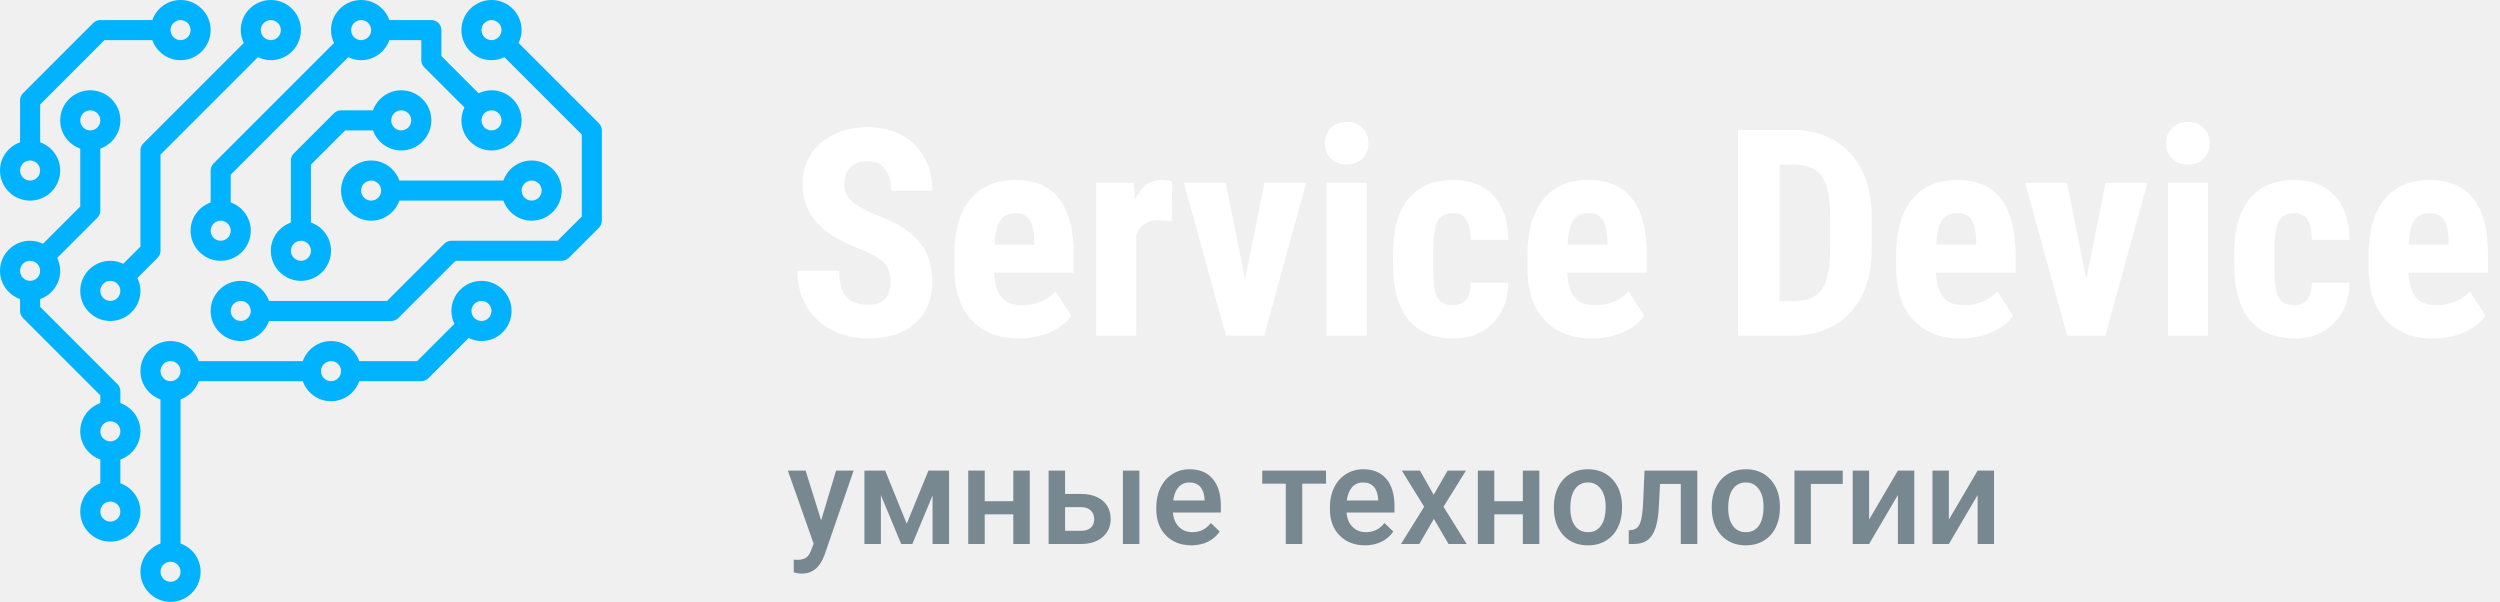
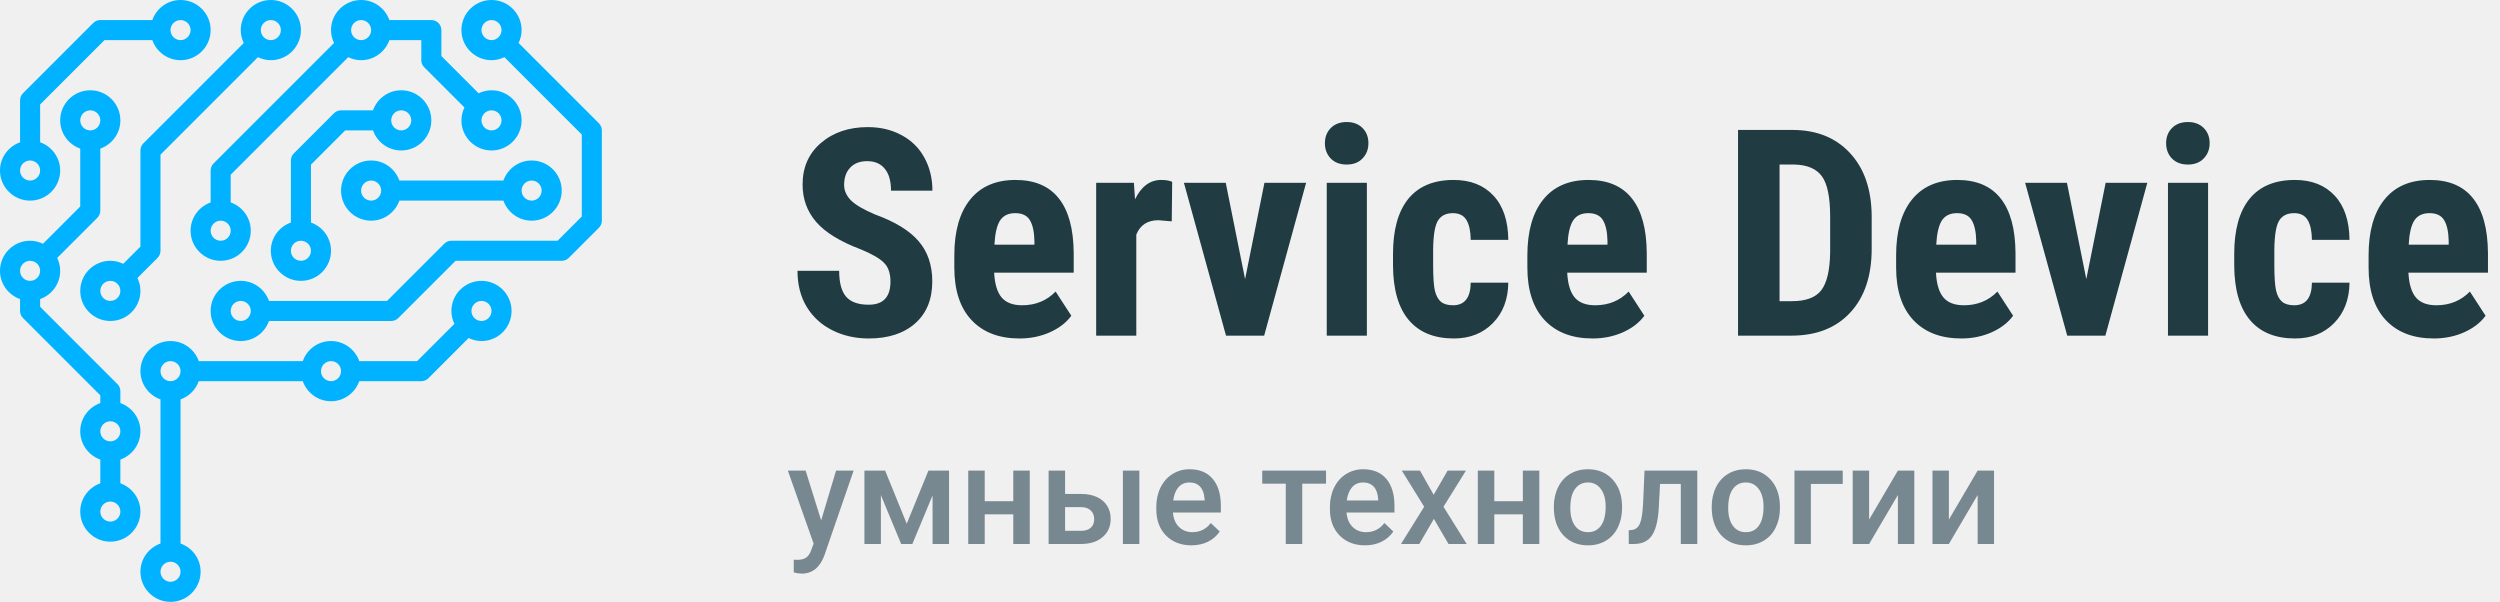
<svg xmlns="http://www.w3.org/2000/svg" width="216" height="52" viewBox="0 0 216 52" fill="none">
-   <path d="M76.936 24.337C76.936 23.613 76.748 23.067 76.374 22.701C76.008 22.327 75.336 21.94 74.36 21.541C72.578 20.866 71.296 20.077 70.515 19.173C69.733 18.262 69.343 17.188 69.343 15.951C69.343 14.453 69.872 13.253 70.93 12.35C71.996 11.438 73.347 10.982 74.982 10.982C76.073 10.982 77.045 11.214 77.9 11.678C78.754 12.134 79.409 12.781 79.865 13.619C80.329 14.457 80.561 15.409 80.561 16.476H76.984C76.984 15.646 76.805 15.015 76.447 14.584C76.097 14.144 75.589 13.924 74.921 13.924C74.295 13.924 73.806 14.111 73.457 14.486C73.107 14.852 72.932 15.348 72.932 15.975C72.932 16.463 73.127 16.907 73.518 17.306C73.908 17.696 74.6 18.103 75.593 18.526C77.326 19.153 78.584 19.922 79.365 20.834C80.154 21.745 80.549 22.905 80.549 24.312C80.549 25.859 80.056 27.067 79.072 27.938C78.087 28.809 76.748 29.244 75.056 29.244C73.908 29.244 72.862 29.008 71.918 28.536C70.974 28.064 70.234 27.389 69.697 26.51C69.168 25.631 68.903 24.593 68.903 23.397H72.504C72.504 24.422 72.704 25.167 73.103 25.631C73.501 26.095 74.152 26.327 75.056 26.327C76.309 26.327 76.936 25.663 76.936 24.337ZM88.093 29.244C86.319 29.244 84.935 28.715 83.942 27.657C82.95 26.599 82.453 25.086 82.453 23.116V22.066C82.453 19.983 82.909 18.376 83.82 17.245C84.732 16.113 86.038 15.548 87.739 15.548C89.399 15.548 90.648 16.081 91.486 17.147C92.325 18.205 92.752 19.776 92.768 21.859V23.556H85.895C85.944 24.532 86.16 25.248 86.543 25.704C86.925 26.152 87.515 26.375 88.312 26.375C89.468 26.375 90.433 25.981 91.206 25.191L92.561 27.279C92.137 27.865 91.523 28.341 90.717 28.707C89.912 29.065 89.037 29.244 88.093 29.244ZM85.92 21.139H89.374V20.821C89.358 20.032 89.228 19.434 88.984 19.027C88.74 18.62 88.317 18.416 87.714 18.416C87.112 18.416 86.673 18.632 86.396 19.064C86.127 19.495 85.969 20.186 85.92 21.139ZM101.24 19.125L100.092 19.027C99.148 19.027 98.509 19.442 98.176 20.272V29H94.709V15.792H97.968L98.066 17.22C98.611 16.105 99.364 15.548 100.324 15.548C100.715 15.548 101.032 15.601 101.276 15.707L101.24 19.125ZM107.575 24.117L109.248 15.792H112.849L109.223 29H105.927L102.29 15.792H105.903L107.575 24.117ZM118.098 29H114.631V15.792H118.098V29ZM114.472 12.374C114.472 11.837 114.643 11.398 114.985 11.056C115.327 10.714 115.782 10.543 116.352 10.543C116.922 10.543 117.377 10.714 117.719 11.056C118.061 11.398 118.232 11.837 118.232 12.374C118.232 12.903 118.061 13.342 117.719 13.692C117.386 14.042 116.93 14.217 116.352 14.217C115.774 14.217 115.314 14.042 114.973 13.692C114.639 13.342 114.472 12.903 114.472 12.374ZM125.544 26.375C126.545 26.375 127.054 25.724 127.07 24.422H130.317C130.301 25.863 129.857 27.026 128.986 27.914C128.116 28.801 126.993 29.244 125.617 29.244C123.916 29.244 122.618 28.715 121.723 27.657C120.828 26.599 120.372 25.041 120.356 22.982V21.932C120.356 19.857 120.795 18.274 121.674 17.184C122.561 16.093 123.868 15.548 125.593 15.548C127.049 15.548 128.197 15.999 129.035 16.903C129.873 17.798 130.301 19.072 130.317 20.724H127.07C127.062 19.983 126.94 19.413 126.704 19.015C126.468 18.616 126.077 18.416 125.532 18.416C124.93 18.416 124.498 18.632 124.238 19.064C123.977 19.487 123.839 20.313 123.823 21.541V22.884C123.823 23.959 123.876 24.711 123.981 25.143C124.087 25.566 124.262 25.879 124.506 26.082C124.75 26.278 125.096 26.375 125.544 26.375ZM137.604 29.244C135.83 29.244 134.447 28.715 133.454 27.657C132.461 26.599 131.965 25.086 131.965 23.116V22.066C131.965 19.983 132.421 18.376 133.332 17.245C134.243 16.113 135.55 15.548 137.25 15.548C138.911 15.548 140.16 16.081 140.998 17.147C141.836 18.205 142.264 19.776 142.28 21.859V23.556H135.407C135.456 24.532 135.672 25.248 136.054 25.704C136.437 26.152 137.027 26.375 137.824 26.375C138.98 26.375 139.944 25.981 140.717 25.191L142.072 27.279C141.649 27.865 141.035 28.341 140.229 28.707C139.423 29.065 138.549 29.244 137.604 29.244ZM135.432 21.139H138.886V20.821C138.87 20.032 138.74 19.434 138.496 19.027C138.251 18.62 137.828 18.416 137.226 18.416C136.624 18.416 136.184 18.632 135.908 19.064C135.639 19.495 135.48 20.186 135.432 21.139ZM150.166 29V11.227H154.865C156.94 11.227 158.592 11.886 159.821 13.204C161.058 14.523 161.689 16.329 161.713 18.624V21.505C161.713 23.84 161.095 25.676 159.858 27.01C158.629 28.337 156.932 29 154.768 29H150.166ZM153.754 14.217V26.021H154.829C156.025 26.021 156.867 25.708 157.355 25.081C157.844 24.447 158.1 23.356 158.125 21.81V18.722C158.125 17.061 157.893 15.906 157.429 15.255C156.965 14.596 156.175 14.25 155.061 14.217H153.754ZM169.465 29.244C167.691 29.244 166.307 28.715 165.314 27.657C164.322 26.599 163.825 25.086 163.825 23.116V22.066C163.825 19.983 164.281 18.376 165.192 17.245C166.104 16.113 167.41 15.548 169.111 15.548C170.771 15.548 172.02 16.081 172.858 17.147C173.697 18.205 174.124 19.776 174.14 21.859V23.556H167.268C167.316 24.532 167.532 25.248 167.915 25.704C168.297 26.152 168.887 26.375 169.685 26.375C170.84 26.375 171.805 25.981 172.578 25.191L173.933 27.279C173.509 27.865 172.895 28.341 172.089 28.707C171.284 29.065 170.409 29.244 169.465 29.244ZM167.292 21.139H170.747V20.821C170.73 20.032 170.6 19.434 170.356 19.027C170.112 18.62 169.689 18.416 169.086 18.416C168.484 18.416 168.045 18.632 167.768 19.064C167.5 19.495 167.341 20.186 167.292 21.139ZM180.256 24.117L181.928 15.792H185.529L181.904 29H178.608L174.97 15.792H178.583L180.256 24.117ZM190.778 29H187.312V15.792H190.778V29ZM187.153 12.374C187.153 11.837 187.324 11.398 187.666 11.056C188.007 10.714 188.463 10.543 189.033 10.543C189.602 10.543 190.058 10.714 190.4 11.056C190.742 11.398 190.913 11.837 190.913 12.374C190.913 12.903 190.742 13.342 190.4 13.692C190.066 14.042 189.611 14.217 189.033 14.217C188.455 14.217 187.995 14.042 187.653 13.692C187.32 13.342 187.153 12.903 187.153 12.374ZM198.225 26.375C199.226 26.375 199.734 25.724 199.75 24.422H202.998C202.981 25.863 202.538 27.026 201.667 27.914C200.796 28.801 199.673 29.244 198.298 29.244C196.597 29.244 195.299 28.715 194.404 27.657C193.509 26.599 193.053 25.041 193.037 22.982V21.932C193.037 19.857 193.476 18.274 194.355 17.184C195.242 16.093 196.548 15.548 198.273 15.548C199.73 15.548 200.878 15.999 201.716 16.903C202.554 17.798 202.981 19.072 202.998 20.724H199.75C199.742 19.983 199.62 19.413 199.384 19.015C199.148 18.616 198.758 18.416 198.212 18.416C197.61 18.416 197.179 18.632 196.918 19.064C196.658 19.487 196.52 20.313 196.503 21.541V22.884C196.503 23.959 196.556 24.711 196.662 25.143C196.768 25.566 196.943 25.879 197.187 26.082C197.431 26.278 197.777 26.375 198.225 26.375ZM210.285 29.244C208.511 29.244 207.128 28.715 206.135 27.657C205.142 26.599 204.646 25.086 204.646 23.116V22.066C204.646 19.983 205.101 18.376 206.013 17.245C206.924 16.113 208.23 15.548 209.931 15.548C211.591 15.548 212.84 16.081 213.679 17.147C214.517 18.205 214.944 19.776 214.96 21.859V23.556H208.088C208.137 24.532 208.352 25.248 208.735 25.704C209.117 26.152 209.707 26.375 210.505 26.375C211.66 26.375 212.625 25.981 213.398 25.191L214.753 27.279C214.33 27.865 213.715 28.341 212.91 28.707C212.104 29.065 211.229 29.244 210.285 29.244ZM208.112 21.139H211.567V20.821C211.551 20.032 211.42 19.434 211.176 19.027C210.932 18.62 210.509 18.416 209.907 18.416C209.305 18.416 208.865 18.632 208.588 19.064C208.32 19.495 208.161 20.186 208.112 21.139Z" fill="#ffffff" />
+   <path d="M76.936 24.337C76.936 23.613 76.748 23.067 76.374 22.701C76.008 22.327 75.336 21.94 74.36 21.541C72.578 20.866 71.296 20.077 70.515 19.173C69.733 18.262 69.343 17.188 69.343 15.951C69.343 14.453 69.872 13.253 70.93 12.35C71.996 11.438 73.347 10.982 74.982 10.982C76.073 10.982 77.045 11.214 77.9 11.678C78.754 12.134 79.409 12.781 79.865 13.619C80.329 14.457 80.561 15.409 80.561 16.476H76.984C76.984 15.646 76.805 15.015 76.447 14.584C76.097 14.144 75.589 13.924 74.921 13.924C74.295 13.924 73.806 14.111 73.457 14.486C73.107 14.852 72.932 15.348 72.932 15.975C72.932 16.463 73.127 16.907 73.518 17.306C73.908 17.696 74.6 18.103 75.593 18.526C77.326 19.153 78.584 19.922 79.365 20.834C80.154 21.745 80.549 22.905 80.549 24.312C80.549 25.859 80.056 27.067 79.072 27.938C78.087 28.809 76.748 29.244 75.056 29.244C73.908 29.244 72.862 29.008 71.918 28.536C70.974 28.064 70.234 27.389 69.697 26.51C69.168 25.631 68.903 24.593 68.903 23.397H72.504C72.504 24.422 72.704 25.167 73.103 25.631C73.501 26.095 74.152 26.327 75.056 26.327C76.309 26.327 76.936 25.663 76.936 24.337ZM88.093 29.244C86.319 29.244 84.935 28.715 83.942 27.657C82.95 26.599 82.453 25.086 82.453 23.116V22.066C82.453 19.983 82.909 18.376 83.82 17.245C84.732 16.113 86.038 15.548 87.739 15.548C89.399 15.548 90.648 16.081 91.486 17.147C92.325 18.205 92.752 19.776 92.768 21.859V23.556H85.895C85.944 24.532 86.16 25.248 86.543 25.704C86.925 26.152 87.515 26.375 88.312 26.375C89.468 26.375 90.433 25.981 91.206 25.191L92.561 27.279C92.137 27.865 91.523 28.341 90.717 28.707C89.912 29.065 89.037 29.244 88.093 29.244ZM85.92 21.139H89.374V20.821C89.358 20.032 89.228 19.434 88.984 19.027C88.74 18.62 88.317 18.416 87.714 18.416C87.112 18.416 86.673 18.632 86.396 19.064C86.127 19.495 85.969 20.186 85.92 21.139ZM101.24 19.125L100.092 19.027C99.148 19.027 98.509 19.442 98.176 20.272V29H94.709V15.792H97.968L98.066 17.22C98.611 16.105 99.364 15.548 100.324 15.548C100.715 15.548 101.032 15.601 101.276 15.707L101.24 19.125ZM107.575 24.117L109.248 15.792H112.849L109.223 29H105.927L102.29 15.792H105.903L107.575 24.117ZM118.098 29H114.631V15.792H118.098V29ZM114.472 12.374C114.472 11.837 114.643 11.398 114.985 11.056C115.327 10.714 115.782 10.543 116.352 10.543C116.922 10.543 117.377 10.714 117.719 11.056C118.061 11.398 118.232 11.837 118.232 12.374C118.232 12.903 118.061 13.342 117.719 13.692C117.386 14.042 116.93 14.217 116.352 14.217C115.774 14.217 115.314 14.042 114.973 13.692C114.639 13.342 114.472 12.903 114.472 12.374ZM125.544 26.375C126.545 26.375 127.054 25.724 127.07 24.422H130.317C130.301 25.863 129.857 27.026 128.986 27.914C128.116 28.801 126.993 29.244 125.617 29.244C123.916 29.244 122.618 28.715 121.723 27.657C120.828 26.599 120.372 25.041 120.356 22.982V21.932C120.356 19.857 120.795 18.274 121.674 17.184C122.561 16.093 123.868 15.548 125.593 15.548C127.049 15.548 128.197 15.999 129.035 16.903C129.873 17.798 130.301 19.072 130.317 20.724H127.07C127.062 19.983 126.94 19.413 126.704 19.015C126.468 18.616 126.077 18.416 125.532 18.416C124.93 18.416 124.498 18.632 124.238 19.064C123.977 19.487 123.839 20.313 123.823 21.541V22.884C123.823 23.959 123.876 24.711 123.981 25.143C124.087 25.566 124.262 25.879 124.506 26.082C124.75 26.278 125.096 26.375 125.544 26.375ZM137.604 29.244C135.83 29.244 134.447 28.715 133.454 27.657C132.461 26.599 131.965 25.086 131.965 23.116V22.066C131.965 19.983 132.421 18.376 133.332 17.245C134.243 16.113 135.55 15.548 137.25 15.548C138.911 15.548 140.16 16.081 140.998 17.147C141.836 18.205 142.264 19.776 142.28 21.859V23.556H135.407C135.456 24.532 135.672 25.248 136.054 25.704C136.437 26.152 137.027 26.375 137.824 26.375C138.98 26.375 139.944 25.981 140.717 25.191L142.072 27.279C141.649 27.865 141.035 28.341 140.229 28.707C139.423 29.065 138.549 29.244 137.604 29.244ZM135.432 21.139H138.886V20.821C138.87 20.032 138.74 19.434 138.496 19.027C138.251 18.62 137.828 18.416 137.226 18.416C136.624 18.416 136.184 18.632 135.908 19.064C135.639 19.495 135.48 20.186 135.432 21.139ZM150.166 29V11.227H154.865C156.94 11.227 158.592 11.886 159.821 13.204C161.058 14.523 161.689 16.329 161.713 18.624V21.505C161.713 23.84 161.095 25.676 159.858 27.01C158.629 28.337 156.932 29 154.768 29H150.166ZM153.754 14.217V26.021H154.829C156.025 26.021 156.867 25.708 157.355 25.081C157.844 24.447 158.1 23.356 158.125 21.81V18.722C158.125 17.061 157.893 15.906 157.429 15.255C156.965 14.596 156.175 14.25 155.061 14.217H153.754ZM169.465 29.244C167.691 29.244 166.307 28.715 165.314 27.657C164.322 26.599 163.825 25.086 163.825 23.116V22.066C163.825 19.983 164.281 18.376 165.192 17.245C166.104 16.113 167.41 15.548 169.111 15.548C170.771 15.548 172.02 16.081 172.858 17.147C173.697 18.205 174.124 19.776 174.14 21.859V23.556H167.268C167.316 24.532 167.532 25.248 167.915 25.704C168.297 26.152 168.887 26.375 169.685 26.375C170.84 26.375 171.805 25.981 172.578 25.191L173.933 27.279C173.509 27.865 172.895 28.341 172.089 28.707C171.284 29.065 170.409 29.244 169.465 29.244ZM167.292 21.139H170.747V20.821C170.73 20.032 170.6 19.434 170.356 19.027C170.112 18.62 169.689 18.416 169.086 18.416C168.484 18.416 168.045 18.632 167.768 19.064C167.5 19.495 167.341 20.186 167.292 21.139ZM180.256 24.117L181.928 15.792H185.529L181.904 29H178.608L174.97 15.792H178.583L180.256 24.117ZM190.778 29H187.312V15.792H190.778V29ZM187.153 12.374C187.153 11.837 187.324 11.398 187.666 11.056C188.007 10.714 188.463 10.543 189.033 10.543C189.602 10.543 190.058 10.714 190.4 11.056C190.742 11.398 190.913 11.837 190.913 12.374C190.913 12.903 190.742 13.342 190.4 13.692C190.066 14.042 189.611 14.217 189.033 14.217C188.455 14.217 187.995 14.042 187.653 13.692C187.32 13.342 187.153 12.903 187.153 12.374ZM198.225 26.375C199.226 26.375 199.734 25.724 199.75 24.422H202.998C202.981 25.863 202.538 27.026 201.667 27.914C200.796 28.801 199.673 29.244 198.298 29.244C196.597 29.244 195.299 28.715 194.404 27.657C193.509 26.599 193.053 25.041 193.037 22.982V21.932C193.037 19.857 193.476 18.274 194.355 17.184C195.242 16.093 196.548 15.548 198.273 15.548C199.73 15.548 200.878 15.999 201.716 16.903C202.554 17.798 202.981 19.072 202.998 20.724H199.75C199.742 19.983 199.62 19.413 199.384 19.015C199.148 18.616 198.758 18.416 198.212 18.416C197.61 18.416 197.179 18.632 196.918 19.064C196.658 19.487 196.52 20.313 196.503 21.541V22.884C196.503 23.959 196.556 24.711 196.662 25.143C196.768 25.566 196.943 25.879 197.187 26.082C197.431 26.278 197.777 26.375 198.225 26.375ZM210.285 29.244C208.511 29.244 207.128 28.715 206.135 27.657C205.142 26.599 204.646 25.086 204.646 23.116V22.066C204.646 19.983 205.101 18.376 206.013 17.245C206.924 16.113 208.23 15.548 209.931 15.548C211.591 15.548 212.84 16.081 213.679 17.147C214.517 18.205 214.944 19.776 214.96 21.859V23.556H208.088C208.137 24.532 208.352 25.248 208.735 25.704C209.117 26.152 209.707 26.375 210.505 26.375C211.66 26.375 212.625 25.981 213.398 25.191L214.753 27.279C214.33 27.865 213.715 28.341 212.91 28.707C212.104 29.065 211.229 29.244 210.285 29.244ZM208.112 21.139H211.567V20.821C211.551 20.032 211.42 19.434 211.176 19.027C210.932 18.62 210.509 18.416 209.907 18.416C209.305 18.416 208.865 18.632 208.588 19.064C208.32 19.495 208.161 20.186 208.112 21.139Z" fill="#203C42" />
  <path d="M70.947 44.961L72.236 40.66H73.754L71.234 47.961C70.848 49.027 70.191 49.56 69.266 49.56C69.059 49.56 68.83 49.525 68.58 49.455V48.353L68.85 48.371C69.209 48.371 69.478 48.305 69.658 48.172C69.842 48.043 69.986 47.824 70.092 47.516L70.297 46.971L68.07 40.66H69.606L70.947 44.961ZM78.342 45.248L80.217 40.66H81.998V47H80.574V42.805L78.828 47H77.861L76.109 42.781V47H74.686V40.66H76.478L78.342 45.248ZM88.971 47H87.547V44.44H85.08V47H83.656V40.66H85.08V43.303H87.547V40.66H88.971V47ZM92.023 42.676H93.418C93.938 42.676 94.391 42.766 94.777 42.945C95.164 43.125 95.457 43.377 95.656 43.701C95.859 44.025 95.961 44.402 95.961 44.832C95.961 45.484 95.731 46.008 95.269 46.402C94.809 46.797 94.195 46.996 93.43 47H90.6V40.66H92.023V42.676ZM98.439 47H97.016V40.66H98.439V47ZM92.023 43.818V45.863H93.412C93.76 45.863 94.033 45.777 94.232 45.605C94.436 45.43 94.537 45.182 94.537 44.861C94.537 44.541 94.438 44.289 94.238 44.105C94.043 43.918 93.777 43.822 93.441 43.818H92.023ZM102.939 47.117C102.037 47.117 101.305 46.834 100.742 46.268C100.184 45.697 99.904 44.94 99.904 43.994V43.818C99.904 43.185 100.025 42.621 100.268 42.125C100.514 41.625 100.857 41.236 101.299 40.959C101.74 40.682 102.232 40.543 102.775 40.543C103.639 40.543 104.305 40.818 104.773 41.369C105.246 41.92 105.482 42.699 105.482 43.707V44.281H101.34C101.383 44.805 101.557 45.219 101.861 45.523C102.17 45.828 102.557 45.98 103.021 45.98C103.674 45.98 104.205 45.717 104.615 45.19L105.383 45.922C105.129 46.301 104.789 46.596 104.363 46.807C103.941 47.014 103.467 47.117 102.939 47.117ZM102.77 41.685C102.379 41.685 102.062 41.822 101.82 42.096C101.582 42.369 101.43 42.75 101.363 43.238H104.076V43.133C104.045 42.656 103.918 42.297 103.695 42.055C103.473 41.809 103.164 41.685 102.77 41.685ZM114.57 41.791H112.514V47H111.09V41.791H109.057V40.66H114.57V41.791ZM117.939 47.117C117.037 47.117 116.305 46.834 115.742 46.268C115.184 45.697 114.904 44.94 114.904 43.994V43.818C114.904 43.185 115.025 42.621 115.268 42.125C115.514 41.625 115.857 41.236 116.299 40.959C116.74 40.682 117.232 40.543 117.775 40.543C118.639 40.543 119.305 40.818 119.773 41.369C120.246 41.92 120.482 42.699 120.482 43.707V44.281H116.34C116.383 44.805 116.557 45.219 116.861 45.523C117.17 45.828 117.557 45.98 118.021 45.98C118.674 45.98 119.205 45.717 119.615 45.19L120.383 45.922C120.129 46.301 119.789 46.596 119.363 46.807C118.941 47.014 118.467 47.117 117.939 47.117ZM117.77 41.685C117.379 41.685 117.062 41.822 116.82 42.096C116.582 42.369 116.43 42.75 116.363 43.238H119.076V43.133C119.045 42.656 118.918 42.297 118.695 42.055C118.473 41.809 118.164 41.685 117.77 41.685ZM123.869 42.746L125.076 40.66H126.658L124.719 43.783L126.723 47H125.152L123.887 44.832L122.627 47H121.045L123.049 43.783L121.115 40.66H122.686L123.869 42.746ZM132.998 47H131.574V44.44H129.107V47H127.684V40.66H129.107V43.303H131.574V40.66H132.998V47ZM134.252 43.772C134.252 43.15 134.375 42.592 134.621 42.096C134.867 41.596 135.213 41.213 135.658 40.947C136.104 40.678 136.615 40.543 137.193 40.543C138.049 40.543 138.742 40.818 139.273 41.369C139.809 41.92 140.098 42.65 140.141 43.56L140.146 43.895C140.146 44.52 140.025 45.078 139.783 45.57C139.545 46.062 139.201 46.443 138.752 46.713C138.307 46.982 137.791 47.117 137.205 47.117C136.311 47.117 135.594 46.82 135.055 46.227C134.52 45.629 134.252 44.834 134.252 43.842V43.772ZM135.676 43.895C135.676 44.547 135.811 45.059 136.08 45.43C136.35 45.797 136.725 45.98 137.205 45.98C137.686 45.98 138.059 45.793 138.324 45.418C138.594 45.043 138.729 44.494 138.729 43.772C138.729 43.131 138.59 42.623 138.312 42.248C138.039 41.873 137.666 41.685 137.193 41.685C136.729 41.685 136.359 41.871 136.086 42.242C135.812 42.609 135.676 43.16 135.676 43.895ZM146.645 40.66V47H145.221V41.809H143.428L143.311 44.018C143.236 45.08 143.031 45.844 142.695 46.309C142.363 46.77 141.854 47 141.166 47H140.727L140.721 45.816L141.014 45.787C141.326 45.744 141.553 45.555 141.693 45.219C141.838 44.879 141.93 44.262 141.969 43.367L142.086 40.66H146.645ZM147.893 43.772C147.893 43.15 148.016 42.592 148.262 42.096C148.508 41.596 148.854 41.213 149.299 40.947C149.744 40.678 150.256 40.543 150.834 40.543C151.689 40.543 152.383 40.818 152.914 41.369C153.449 41.92 153.738 42.65 153.781 43.56L153.787 43.895C153.787 44.52 153.666 45.078 153.424 45.57C153.186 46.062 152.842 46.443 152.393 46.713C151.947 46.982 151.432 47.117 150.846 47.117C149.951 47.117 149.234 46.82 148.695 46.227C148.16 45.629 147.893 44.834 147.893 43.842V43.772ZM149.316 43.895C149.316 44.547 149.451 45.059 149.721 45.43C149.99 45.797 150.365 45.98 150.846 45.98C151.326 45.98 151.699 45.793 151.965 45.418C152.234 45.043 152.369 44.494 152.369 43.772C152.369 43.131 152.23 42.623 151.953 42.248C151.68 41.873 151.307 41.685 150.834 41.685C150.369 41.685 150 41.871 149.727 42.242C149.453 42.609 149.316 43.16 149.316 43.895ZM159.213 41.809H156.459V47H155.041V40.66H159.213V41.809ZM163.977 40.66H165.395V47H163.977V42.77L161.492 47H160.074V40.66H161.492V44.891L163.977 40.66ZM170.867 40.66H172.285V47H170.867V42.77L168.383 47H166.965V40.66H168.383V44.891L170.867 40.66Z" fill="#788891" />
  <path d="M32.066 13.867C33.195 13.867 34.148 14.594 34.507 15.6H43.493C43.852 14.594 44.805 13.867 45.933 13.867C47.367 13.867 48.533 15.033 48.533 16.466C48.533 17.9 47.367 19.066 45.933 19.066C44.805 19.066 43.852 18.339 43.493 17.333H34.506C34.147 18.339 33.194 19.066 32.066 19.066C30.632 19.066 29.466 17.9 29.466 16.466C29.466 15.033 30.633 13.867 32.066 13.867ZM45.933 17.333C46.411 17.333 46.8 16.945 46.8 16.466C46.8 15.988 46.411 15.6 45.933 15.6C45.456 15.6 45.066 15.988 45.066 16.466C45.066 16.945 45.456 17.333 45.933 17.333ZM32.066 17.333C32.544 17.333 32.933 16.945 32.933 16.466C32.933 15.988 32.544 15.6 32.066 15.6C31.589 15.6 31.2 15.988 31.2 16.466C31.2 16.945 31.589 17.333 32.066 17.333Z" fill="#00B2FF" />
  <path d="M25.133 19.226V13.866C25.133 13.636 25.224 13.416 25.387 13.254L28.854 9.787C29.016 9.624 29.237 9.533 29.467 9.533H32.226C32.585 8.527 33.538 7.8 34.667 7.8C36.1 7.8 37.267 8.966 37.267 10.4C37.267 11.833 36.1 13 34.667 13C33.538 13 32.585 12.273 32.226 11.266H29.825L26.867 14.225V19.226C27.873 19.584 28.6 20.538 28.6 21.666C28.6 23.1 27.433 24.266 26 24.266C24.567 24.266 23.4 23.1 23.4 21.666C23.4 20.538 24.127 19.584 25.133 19.226ZM34.667 11.266C35.144 11.266 35.533 10.878 35.533 10.4C35.533 9.921 35.144 9.533 34.667 9.533C34.189 9.533 33.8 9.921 33.8 10.4C33.8 10.878 34.189 11.266 34.667 11.266ZM26 22.533C26.477 22.533 26.867 22.145 26.867 21.666C26.867 21.188 26.477 20.8 26 20.8C25.522 20.8 25.133 21.188 25.133 21.666C25.133 22.145 25.522 22.533 26 22.533Z" fill="#00B2FF" />
  <path d="M9.533 22.533C9.934 22.533 10.308 22.631 10.647 22.794L12.133 21.308V13C12.133 12.769 12.224 12.549 12.387 12.387L21.061 3.714C20.898 3.375 20.8 3 20.8 2.6C20.8 1.167 21.966 0 23.4 0C24.834 0 26 1.167 26 2.6C26 4.033 24.834 5.2 23.4 5.2C23 5.2 22.625 5.102 22.286 4.939L13.867 13.359V21.666C13.867 21.897 13.776 22.117 13.613 22.279L11.873 24.019C12.035 24.358 12.133 24.733 12.133 25.133C12.133 26.566 10.967 27.733 9.533 27.733C8.1 27.733 6.933 26.566 6.933 25.133C6.933 23.7 8.1 22.533 9.533 22.533ZM23.4 3.467C23.878 3.467 24.267 3.078 24.267 2.6C24.267 2.122 23.878 1.733 23.4 1.733C22.922 1.733 22.533 2.122 22.533 2.6C22.533 3.078 22.922 3.467 23.4 3.467ZM9.533 26C10.011 26 10.4 25.611 10.4 25.133C10.4 24.654 10.011 24.266 9.533 24.266C9.056 24.266 8.667 24.654 8.667 25.133C8.667 25.611 9.056 26 9.533 26Z" fill="#00B2FF" />
  <path d="M1.734 12.293V8.667C1.734 8.436 1.825 8.216 1.987 8.054L8.054 1.987C8.216 1.824 8.437 1.733 8.667 1.733H13.16C13.518 0.727 14.472 0 15.6 0C17.034 0 18.2 1.167 18.2 2.6C18.2 4.033 17.034 5.2 15.6 5.2C14.472 5.2 13.518 4.473 13.16 3.467H9.026L3.467 9.025V12.293C4.473 12.651 5.2 13.605 5.2 14.733C5.2 16.166 4.034 17.333 2.6 17.333C1.167 17.333 0 16.166 0 14.733C0 13.605 0.727 12.651 1.734 12.293ZM15.6 3.467C16.078 3.467 16.467 3.078 16.467 2.6C16.467 2.122 16.078 1.733 15.6 1.733C15.123 1.733 14.733 2.122 14.733 2.6C14.733 3.078 15.123 3.467 15.6 3.467ZM2.6 15.6C3.078 15.6 3.467 15.211 3.467 14.733C3.467 14.255 3.078 13.866 2.6 13.866C2.123 13.866 1.734 14.255 1.734 14.733C1.734 15.211 2.123 15.6 2.6 15.6Z" fill="#00B2FF" />
  <path d="M13.866 46.96V34.507C12.861 34.148 12.133 33.195 12.133 32.066C12.133 30.633 13.3 29.466 14.733 29.466C15.862 29.466 16.815 30.193 17.174 31.2H26.16C26.518 30.193 27.472 29.466 28.6 29.466C29.729 29.466 30.682 30.193 31.041 31.2H36.041L39.261 27.98C39.098 27.641 39 27.267 39 26.866C39 25.433 40.167 24.266 41.6 24.266C43.034 24.266 44.2 25.433 44.2 26.866C44.2 28.3 43.034 29.466 41.6 29.466C41.2 29.466 40.825 29.368 40.486 29.205L37.013 32.679C36.851 32.842 36.63 32.933 36.4 32.933H31.041C30.682 33.939 29.729 34.666 28.6 34.666C27.472 34.666 26.518 33.939 26.16 32.933H17.173C16.912 33.667 16.333 34.245 15.599 34.507V46.96C16.605 47.318 17.333 48.272 17.333 49.4C17.333 50.834 16.166 52 14.733 52C13.299 52 12.133 50.834 12.133 49.4C12.133 48.272 12.86 47.318 13.866 46.96ZM41.6 27.733C42.078 27.733 42.467 27.345 42.467 26.866C42.467 26.388 42.078 26 41.6 26C41.123 26 40.733 26.388 40.733 26.866C40.733 27.345 41.123 27.733 41.6 27.733ZM28.6 32.933C29.078 32.933 29.467 32.545 29.467 32.066C29.467 31.588 29.078 31.2 28.6 31.2C28.123 31.2 27.733 31.588 27.733 32.066C27.733 32.545 28.123 32.933 28.6 32.933ZM14.733 50.266C15.211 50.266 15.6 49.878 15.6 49.399C15.6 48.921 15.211 48.533 14.733 48.533C14.256 48.533 13.867 48.921 13.867 49.399C13.867 49.878 14.256 50.266 14.733 50.266ZM14.733 32.933C15.211 32.933 15.6 32.545 15.6 32.066C15.6 31.588 15.211 31.2 14.733 31.2C14.256 31.2 13.867 31.588 13.867 32.066C13.867 32.545 14.256 32.933 14.733 32.933Z" fill="#00B2FF" />
  <path d="M18.2 17.492V14.733C18.2 14.503 18.291 14.282 18.454 14.12L28.861 3.714C28.698 3.375 28.6 3 28.6 2.6C28.6 1.167 29.767 0 31.2 0C32.329 0 33.282 0.727 33.641 1.733H37.267C37.745 1.733 38.134 2.121 38.134 2.6V4.841L41.353 8.061C41.692 7.898 42.066 7.8 42.467 7.8C43.9 7.8 45.067 8.966 45.067 10.4C45.067 11.833 43.9 13 42.467 13C41.033 13 39.867 11.833 39.867 10.4C39.867 9.999 39.965 9.625 40.128 9.286L36.654 5.813C36.491 5.651 36.4 5.43 36.4 5.2V3.467H33.641C33.282 4.473 32.329 5.2 31.2 5.2C30.8 5.2 30.425 5.102 30.087 4.939L19.934 15.092V17.492C20.94 17.851 21.667 18.805 21.667 19.933C21.667 21.366 20.5 22.533 19.067 22.533C17.633 22.533 16.467 21.366 16.467 19.933C16.467 18.805 17.194 17.851 18.2 17.492ZM42.467 11.267C42.944 11.267 43.334 10.878 43.334 10.4C43.334 9.921 42.944 9.533 42.467 9.533C41.989 9.533 41.6 9.921 41.6 10.4C41.6 10.878 41.989 11.267 42.467 11.267ZM31.2 3.467C31.678 3.467 32.067 3.078 32.067 2.6C32.067 2.122 31.678 1.733 31.2 1.733C30.723 1.733 30.334 2.122 30.334 2.6C30.334 3.078 30.723 3.467 31.2 3.467ZM19.067 20.8C19.544 20.8 19.934 20.411 19.934 19.933C19.934 19.455 19.544 19.066 19.067 19.066C18.589 19.066 18.2 19.455 18.2 19.933C18.2 20.411 18.589 20.8 19.067 20.8Z" fill="#00B2FF" />
  <path d="M20.8 24.266C21.928 24.266 22.882 24.993 23.241 26H33.441L38.387 21.054C38.549 20.891 38.77 20.8 39 20.8H48.175L50.267 18.708V11.625L43.58 4.939C43.242 5.102 42.867 5.2 42.467 5.2C41.033 5.2 39.867 4.033 39.867 2.6C39.867 1.167 41.033 0 42.467 0C43.9 0 45.067 1.167 45.067 2.6C45.067 3 44.969 3.375 44.806 3.714L51.746 10.654C51.909 10.816 52 11.036 52 11.267V19.066C52 19.297 51.909 19.517 51.746 19.679L49.146 22.279C48.984 22.442 48.763 22.533 48.533 22.533H39.359L34.413 27.479C34.251 27.642 34.03 27.733 33.8 27.733H23.241C22.882 28.739 21.928 29.466 20.8 29.466C19.366 29.466 18.2 28.3 18.2 26.866C18.2 25.433 19.366 24.266 20.8 24.266ZM42.467 1.733C41.989 1.733 41.6 2.122 41.6 2.6C41.6 3.078 41.989 3.467 42.467 3.467C42.944 3.467 43.333 3.078 43.333 2.6C43.333 2.122 42.944 1.733 42.467 1.733ZM20.8 27.733C21.277 27.733 21.667 27.345 21.667 26.866C21.667 26.388 21.277 26 20.8 26C20.323 26 19.933 26.388 19.933 26.866C19.933 27.345 20.323 27.733 20.8 27.733Z" fill="#00B2FF" />
  <path d="M2.6 20.8C3 20.8 3.375 20.898 3.714 21.061L6.933 17.841V12.84C5.927 12.482 5.2 11.528 5.2 10.4C5.2 8.966 6.367 7.8 7.8 7.8C9.233 7.8 10.4 8.966 10.4 10.4C10.4 11.528 9.673 12.482 8.667 12.84V18.2C8.667 18.43 8.576 18.65 8.413 18.812L4.939 22.286C5.102 22.625 5.2 22.999 5.2 23.399C5.2 24.528 4.473 25.481 3.467 25.84V26.507L10.146 33.187C10.309 33.349 10.4 33.569 10.4 33.799V34.825C11.406 35.184 12.133 36.138 12.133 37.266C12.133 38.394 11.406 39.348 10.4 39.706V41.76C11.406 42.118 12.133 43.072 12.133 44.2C12.133 45.633 10.967 46.8 9.533 46.8C8.1 46.8 6.933 45.633 6.933 44.2C6.933 43.072 7.66 42.118 8.667 41.76V39.706C7.66 39.348 6.933 38.394 6.933 37.266C6.933 36.138 7.66 35.184 8.667 34.825V34.158L1.987 27.479C1.824 27.317 1.733 27.097 1.733 26.866V25.84C0.727 25.481 -3.24249e-05 24.528 -3.24249e-05 23.399C-3.24249e-05 21.966 1.167 20.8 2.6 20.8ZM7.8 11.266C8.277 11.266 8.667 10.878 8.667 10.4C8.667 9.921 8.277 9.533 7.8 9.533C7.322 9.533 6.933 9.921 6.933 10.4C6.933 10.878 7.322 11.266 7.8 11.266ZM9.533 45.066C10.011 45.066 10.4 44.678 10.4 44.199C10.4 43.721 10.011 43.333 9.533 43.333C9.056 43.333 8.667 43.721 8.667 44.199C8.667 44.678 9.056 45.066 9.533 45.066ZM9.533 38.133C10.011 38.133 10.4 37.744 10.4 37.266C10.4 36.788 10.011 36.399 9.533 36.399C9.056 36.399 8.667 36.788 8.667 37.266C8.667 37.744 9.056 38.133 9.533 38.133ZM2.6 24.266C3.078 24.266 3.467 23.878 3.467 23.399C3.467 22.921 3.078 22.533 2.6 22.533C2.122 22.533 1.733 22.921 1.733 23.399C1.733 23.878 2.122 24.266 2.6 24.266Z" fill="#00B2FF" />
</svg>
